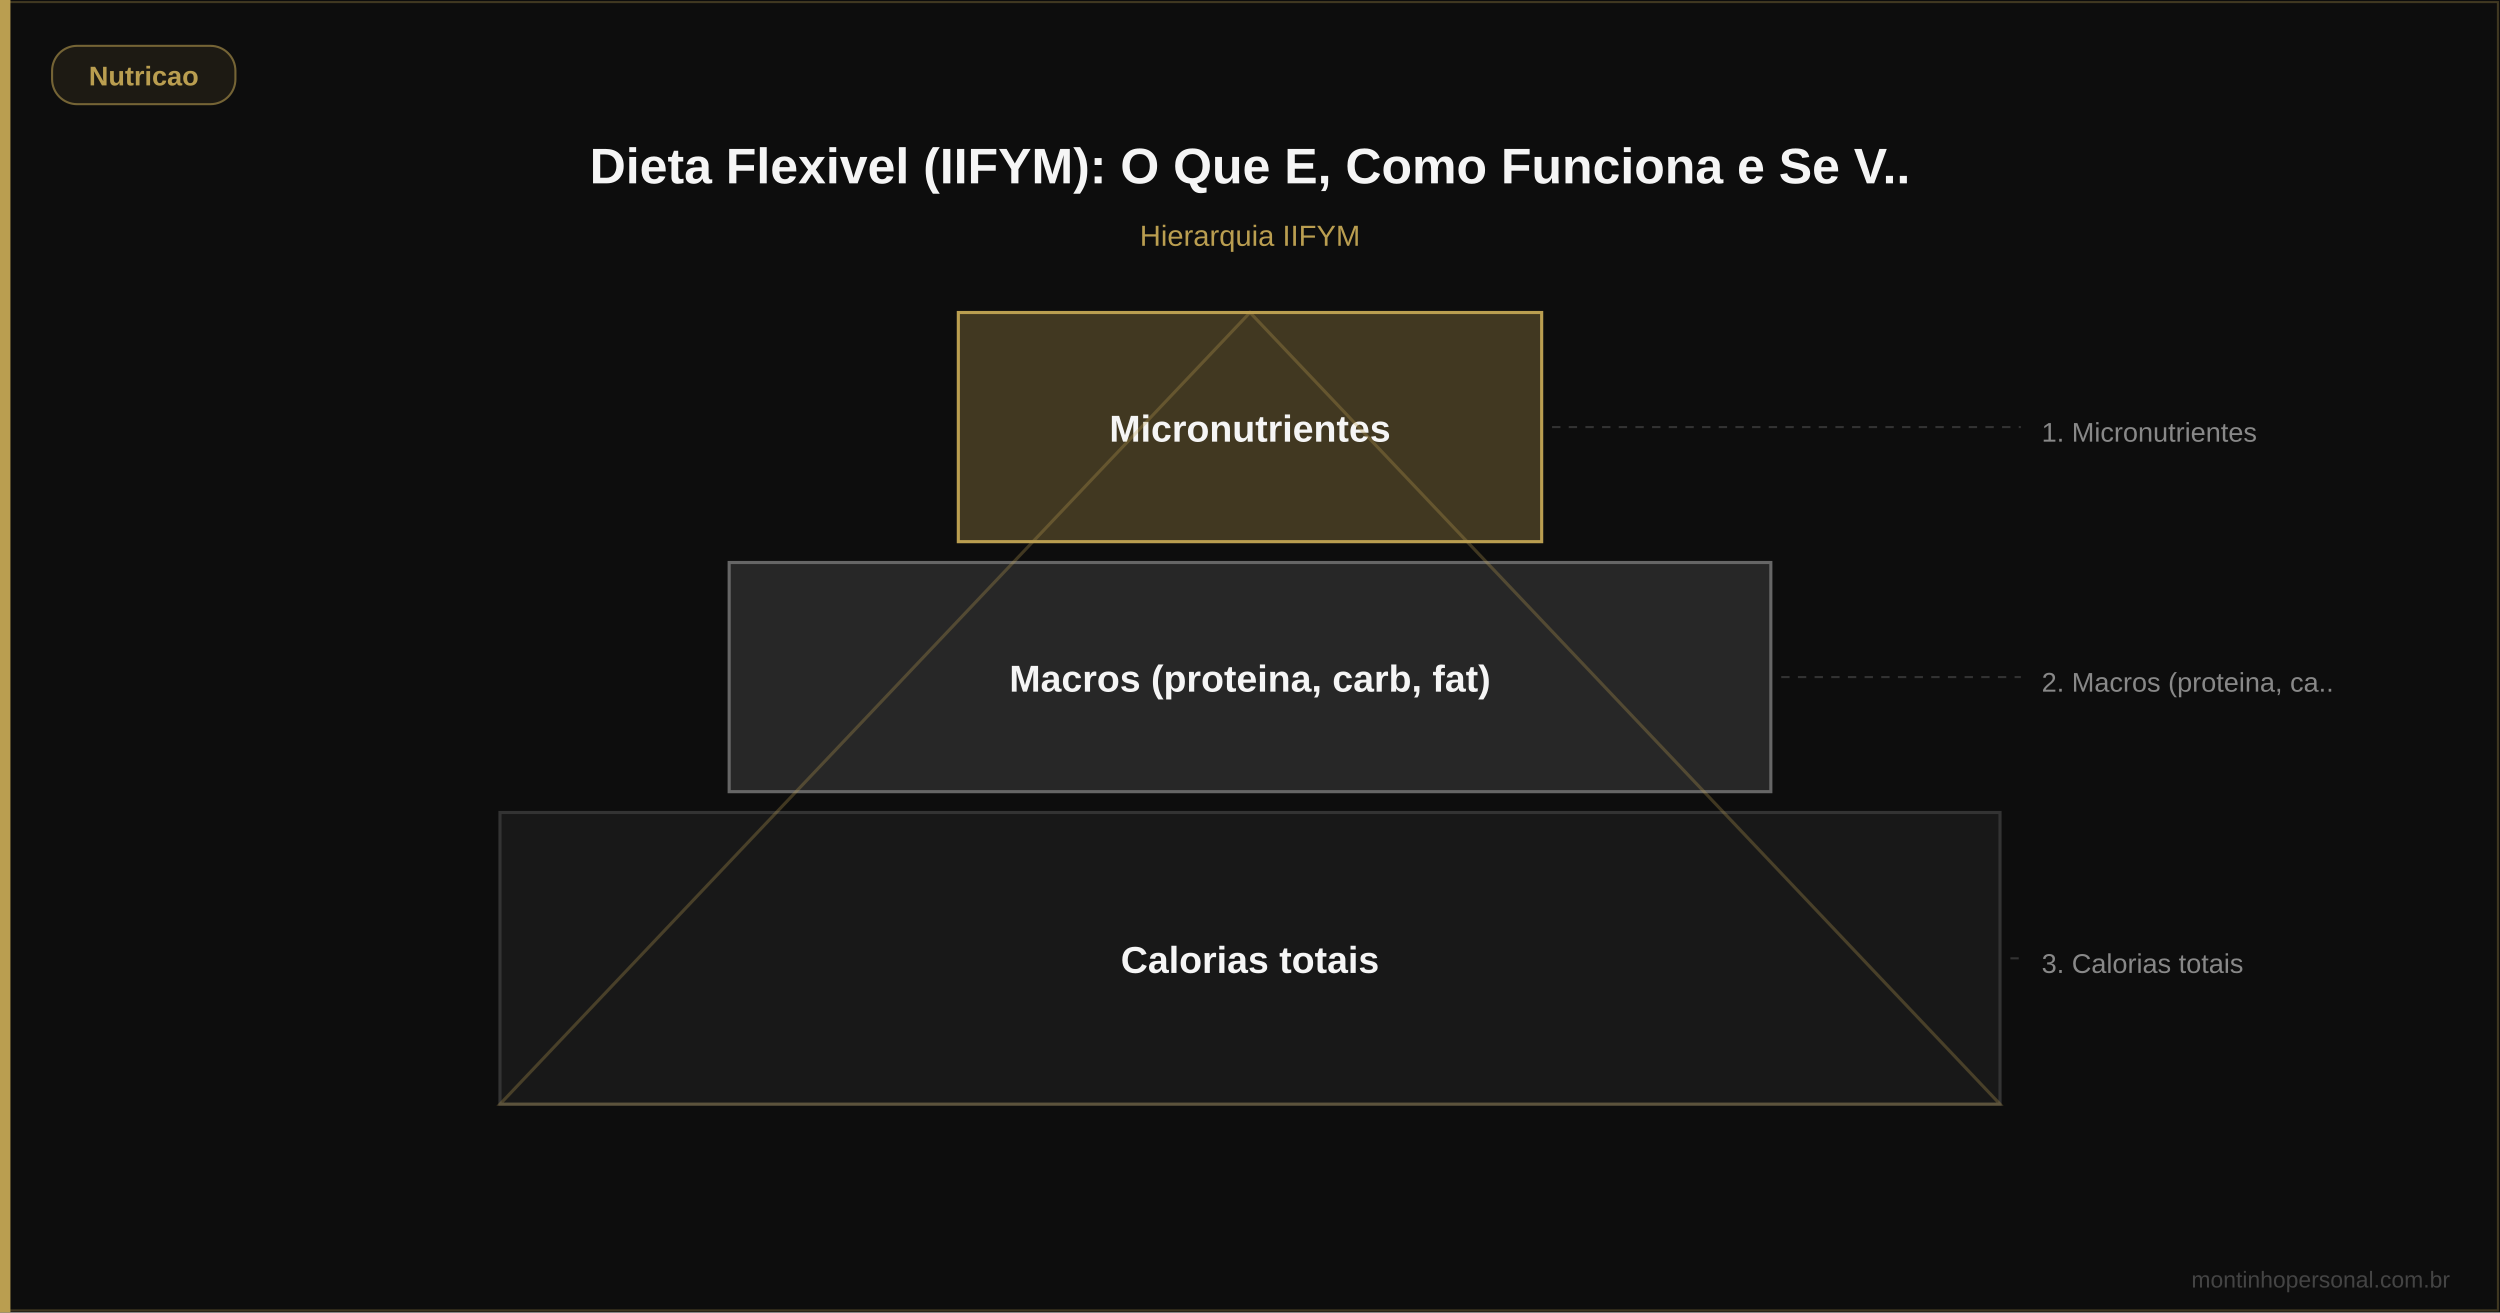
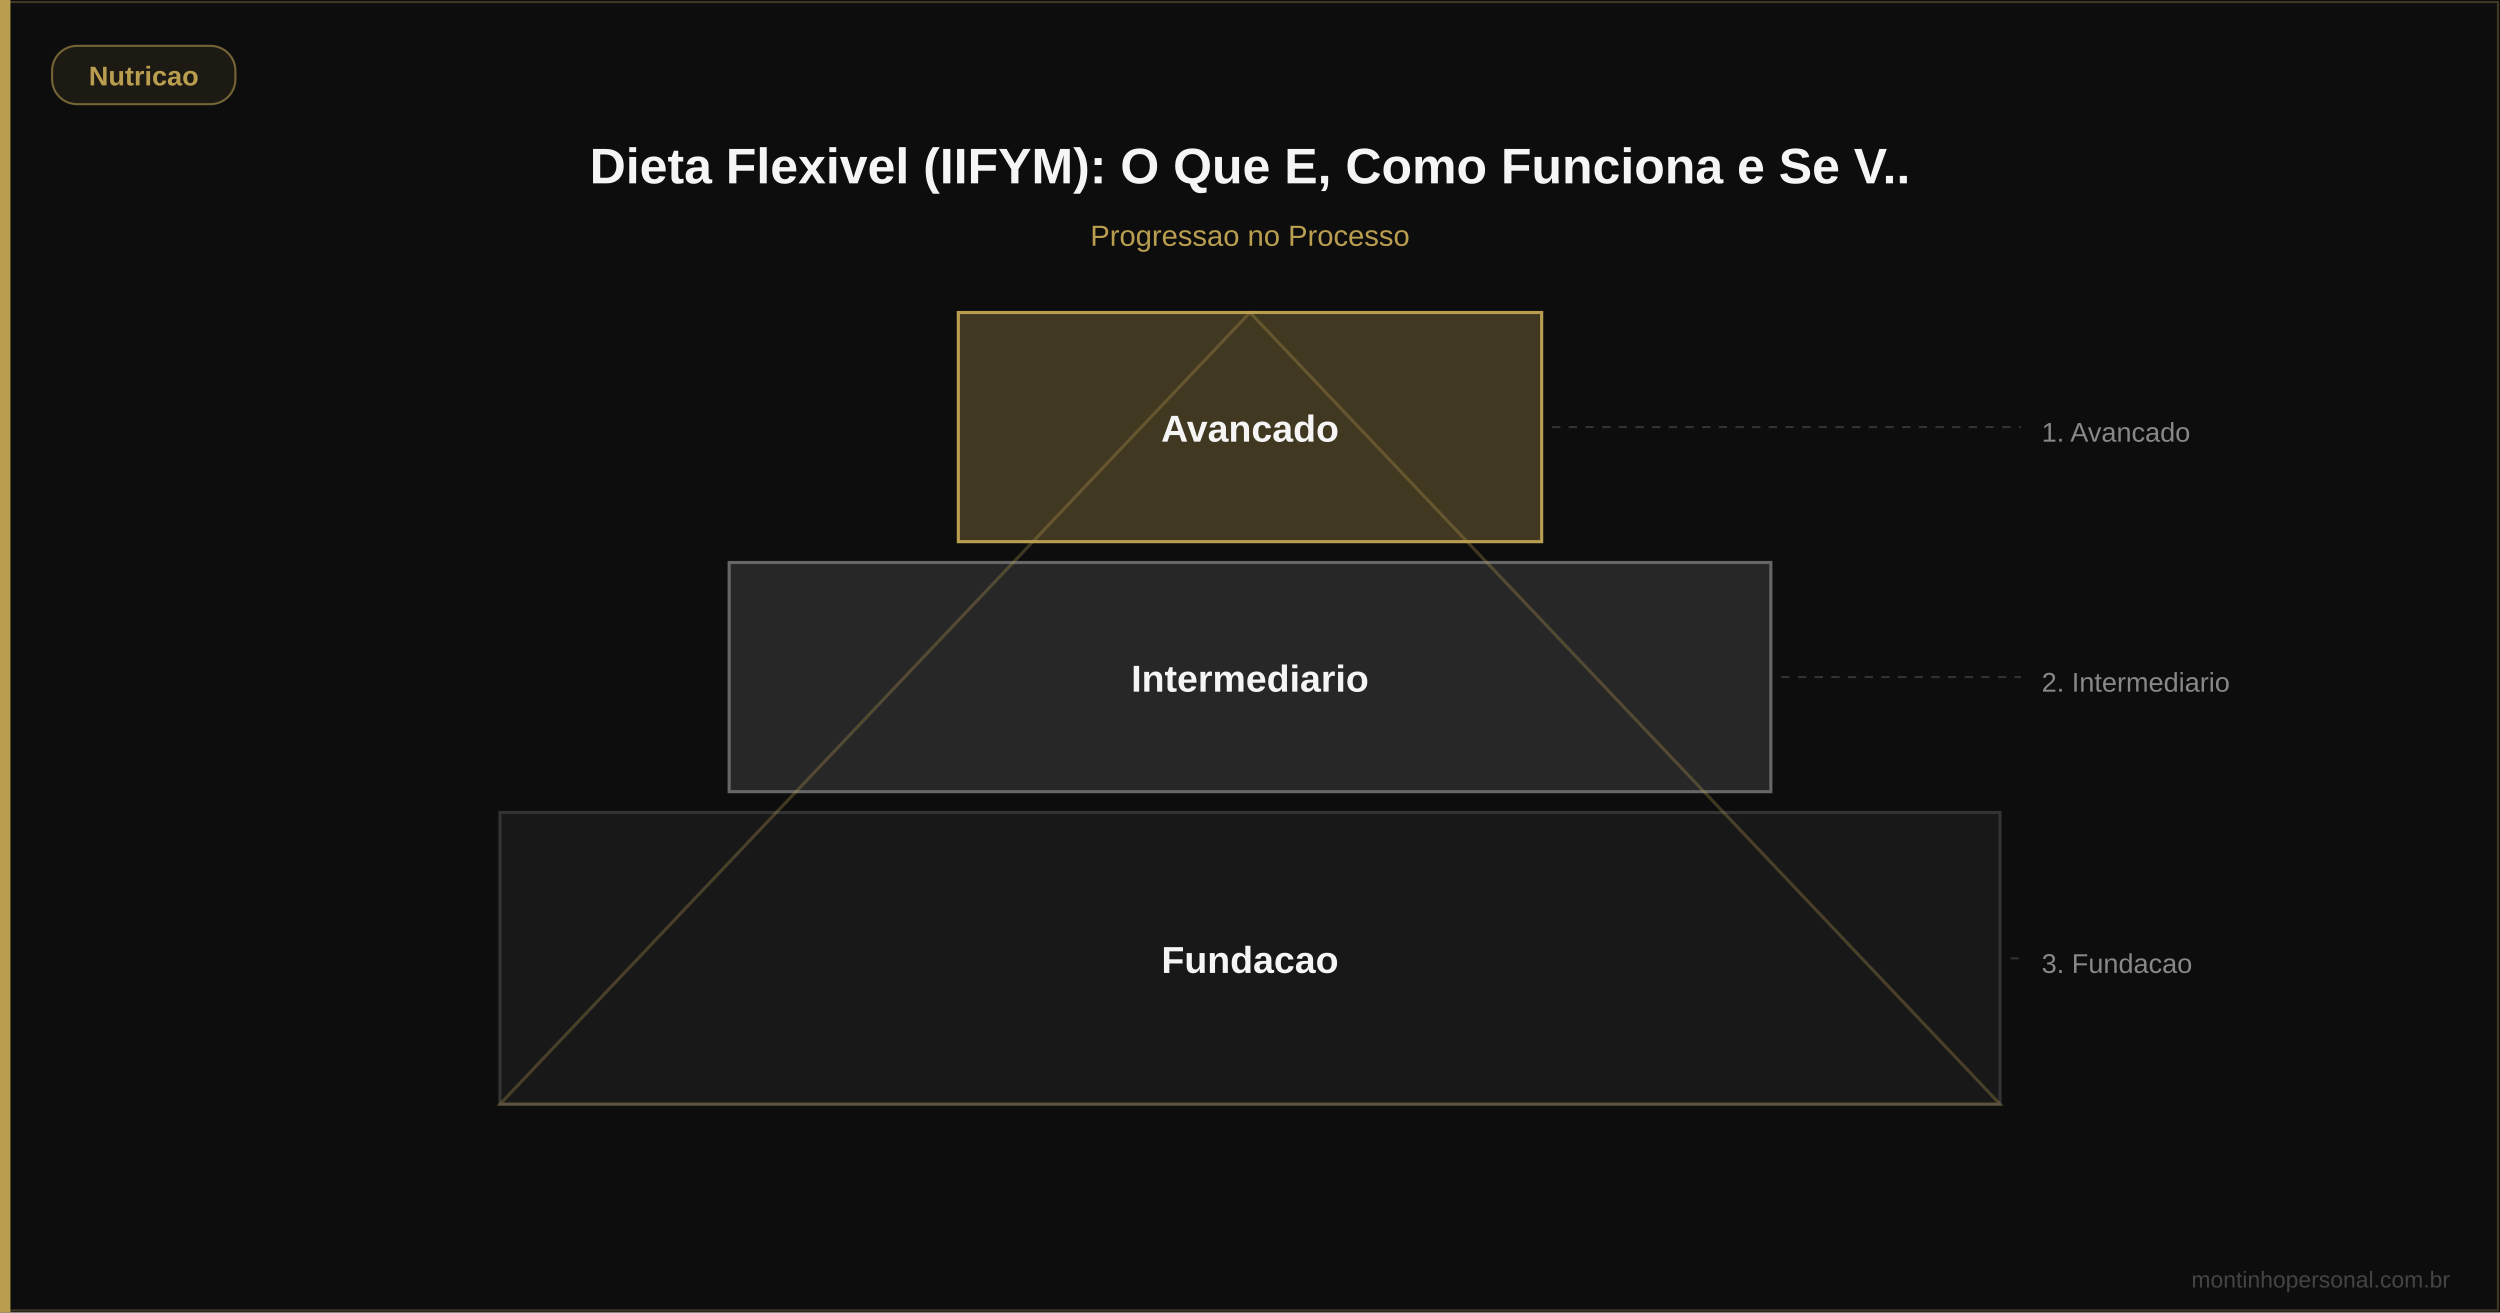
<svg xmlns="http://www.w3.org/2000/svg" viewBox="0 0 1200 630" width="1200" height="630" role="img" aria-label="Dieta Flexivel (IIFYM): O Que E, Como Funciona e Se Vale a Pena">
  <rect width="1200" height="630" fill="#0d0d0d" />
  <rect x="0" y="0" width="5" height="630" fill="#BA9E50" />
  <rect x="1" y="1" width="1198" height="628" fill="none" stroke="#BA9E50" stroke-width="1" opacity="0.3" />
  <rect x="25" y="22" width="88" height="28" rx="12" fill="#BA9E50" fill-opacity="0.15" stroke="#BA9E50" stroke-width="1" opacity="0.6" />
  <text x="69" y="41" font-family="Arial,sans-serif" font-size="13" fill="#BA9E50" text-anchor="middle" font-weight="600">Nutricao</text>
  <text x="600" y="88" font-family="Arial,sans-serif" font-size="24" fill="#F5F5F5" text-anchor="middle" font-weight="bold">Dieta Flexivel (IIFYM): O Que E, Como Funciona e Se V..</text>
-   <text x="600" y="118" font-family="Arial,sans-serif" font-size="14" fill="#BA9E50" text-anchor="middle">Hierarquia IIFYM</text>
+   <text x="600" y="118" font-family="Arial,sans-serif" font-size="14" fill="#BA9E50" text-anchor="middle">Progressao no Processo</text>
  <polygon points="460,150 740,150 740,260 460,260" fill="#BA9E50" fill-opacity="0.3" stroke="#BA9E50" stroke-width="1.5" />
-   <text x="600" y="212" font-family="Arial,sans-serif" font-size="18" fill="#F5F5F5" text-anchor="middle" font-weight="600">Micronutrientes</text>
-   <text x="980" y="212" font-family="Arial,sans-serif" font-size="13" fill="#888888">1. Micronutrientes</text>
+   <text x="600" y="212" font-family="Arial,sans-serif" font-size="18" fill="#F5F5F5" text-anchor="middle" font-weight="600">Avancado</text>
+   <text x="980" y="212" font-family="Arial,sans-serif" font-size="13" fill="#888888">1. Avancado</text>
  <line x1="745" y1="205" x2="970" y2="205" stroke="#333" stroke-width="1" stroke-dasharray="4,4" />
  <polygon points="350,270 850,270 850,380 350,380" fill="#666" fill-opacity="0.3" stroke="#666" stroke-width="1.5" />
-   <text x="600" y="332" font-family="Arial,sans-serif" font-size="18" fill="#F5F5F5" text-anchor="middle" font-weight="600">Macros (proteina, carb, fat)</text>
-   <text x="980" y="332" font-family="Arial,sans-serif" font-size="13" fill="#888888">2. Macros (proteina, ca..</text>
+   <text x="600" y="332" font-family="Arial,sans-serif" font-size="18" fill="#F5F5F5" text-anchor="middle" font-weight="600">Intermediario</text>
+   <text x="980" y="332" font-family="Arial,sans-serif" font-size="13" fill="#888888">2. Intermediario</text>
  <line x1="855" y1="325" x2="970" y2="325" stroke="#333" stroke-width="1" stroke-dasharray="4,4" />
  <polygon points="240,390 960,390 960,530 240,530" fill="#333" fill-opacity="0.3" stroke="#333" stroke-width="1.5" />
-   <text x="600" y="467" font-family="Arial,sans-serif" font-size="18" fill="#F5F5F5" text-anchor="middle" font-weight="600">Calorias totais</text>
-   <text x="980" y="467" font-family="Arial,sans-serif" font-size="13" fill="#888888">3. Calorias totais</text>
+   <text x="600" y="467" font-family="Arial,sans-serif" font-size="18" fill="#F5F5F5" text-anchor="middle" font-weight="600">Fundacao</text>
+   <text x="980" y="467" font-family="Arial,sans-serif" font-size="13" fill="#888888">3. Fundacao</text>
  <line x1="965" y1="460" x2="970" y2="460" stroke="#333" stroke-width="1" stroke-dasharray="4,4" />
  <polygon points="600,150 240,530 960,530" fill="none" stroke="#BA9E50" stroke-width="1.5" stroke-opacity="0.3" />
  <text x="1176" y="618" font-family="Arial,sans-serif" font-size="11" fill="#444" text-anchor="end">montinhopersonal.com.br</text>
</svg>
